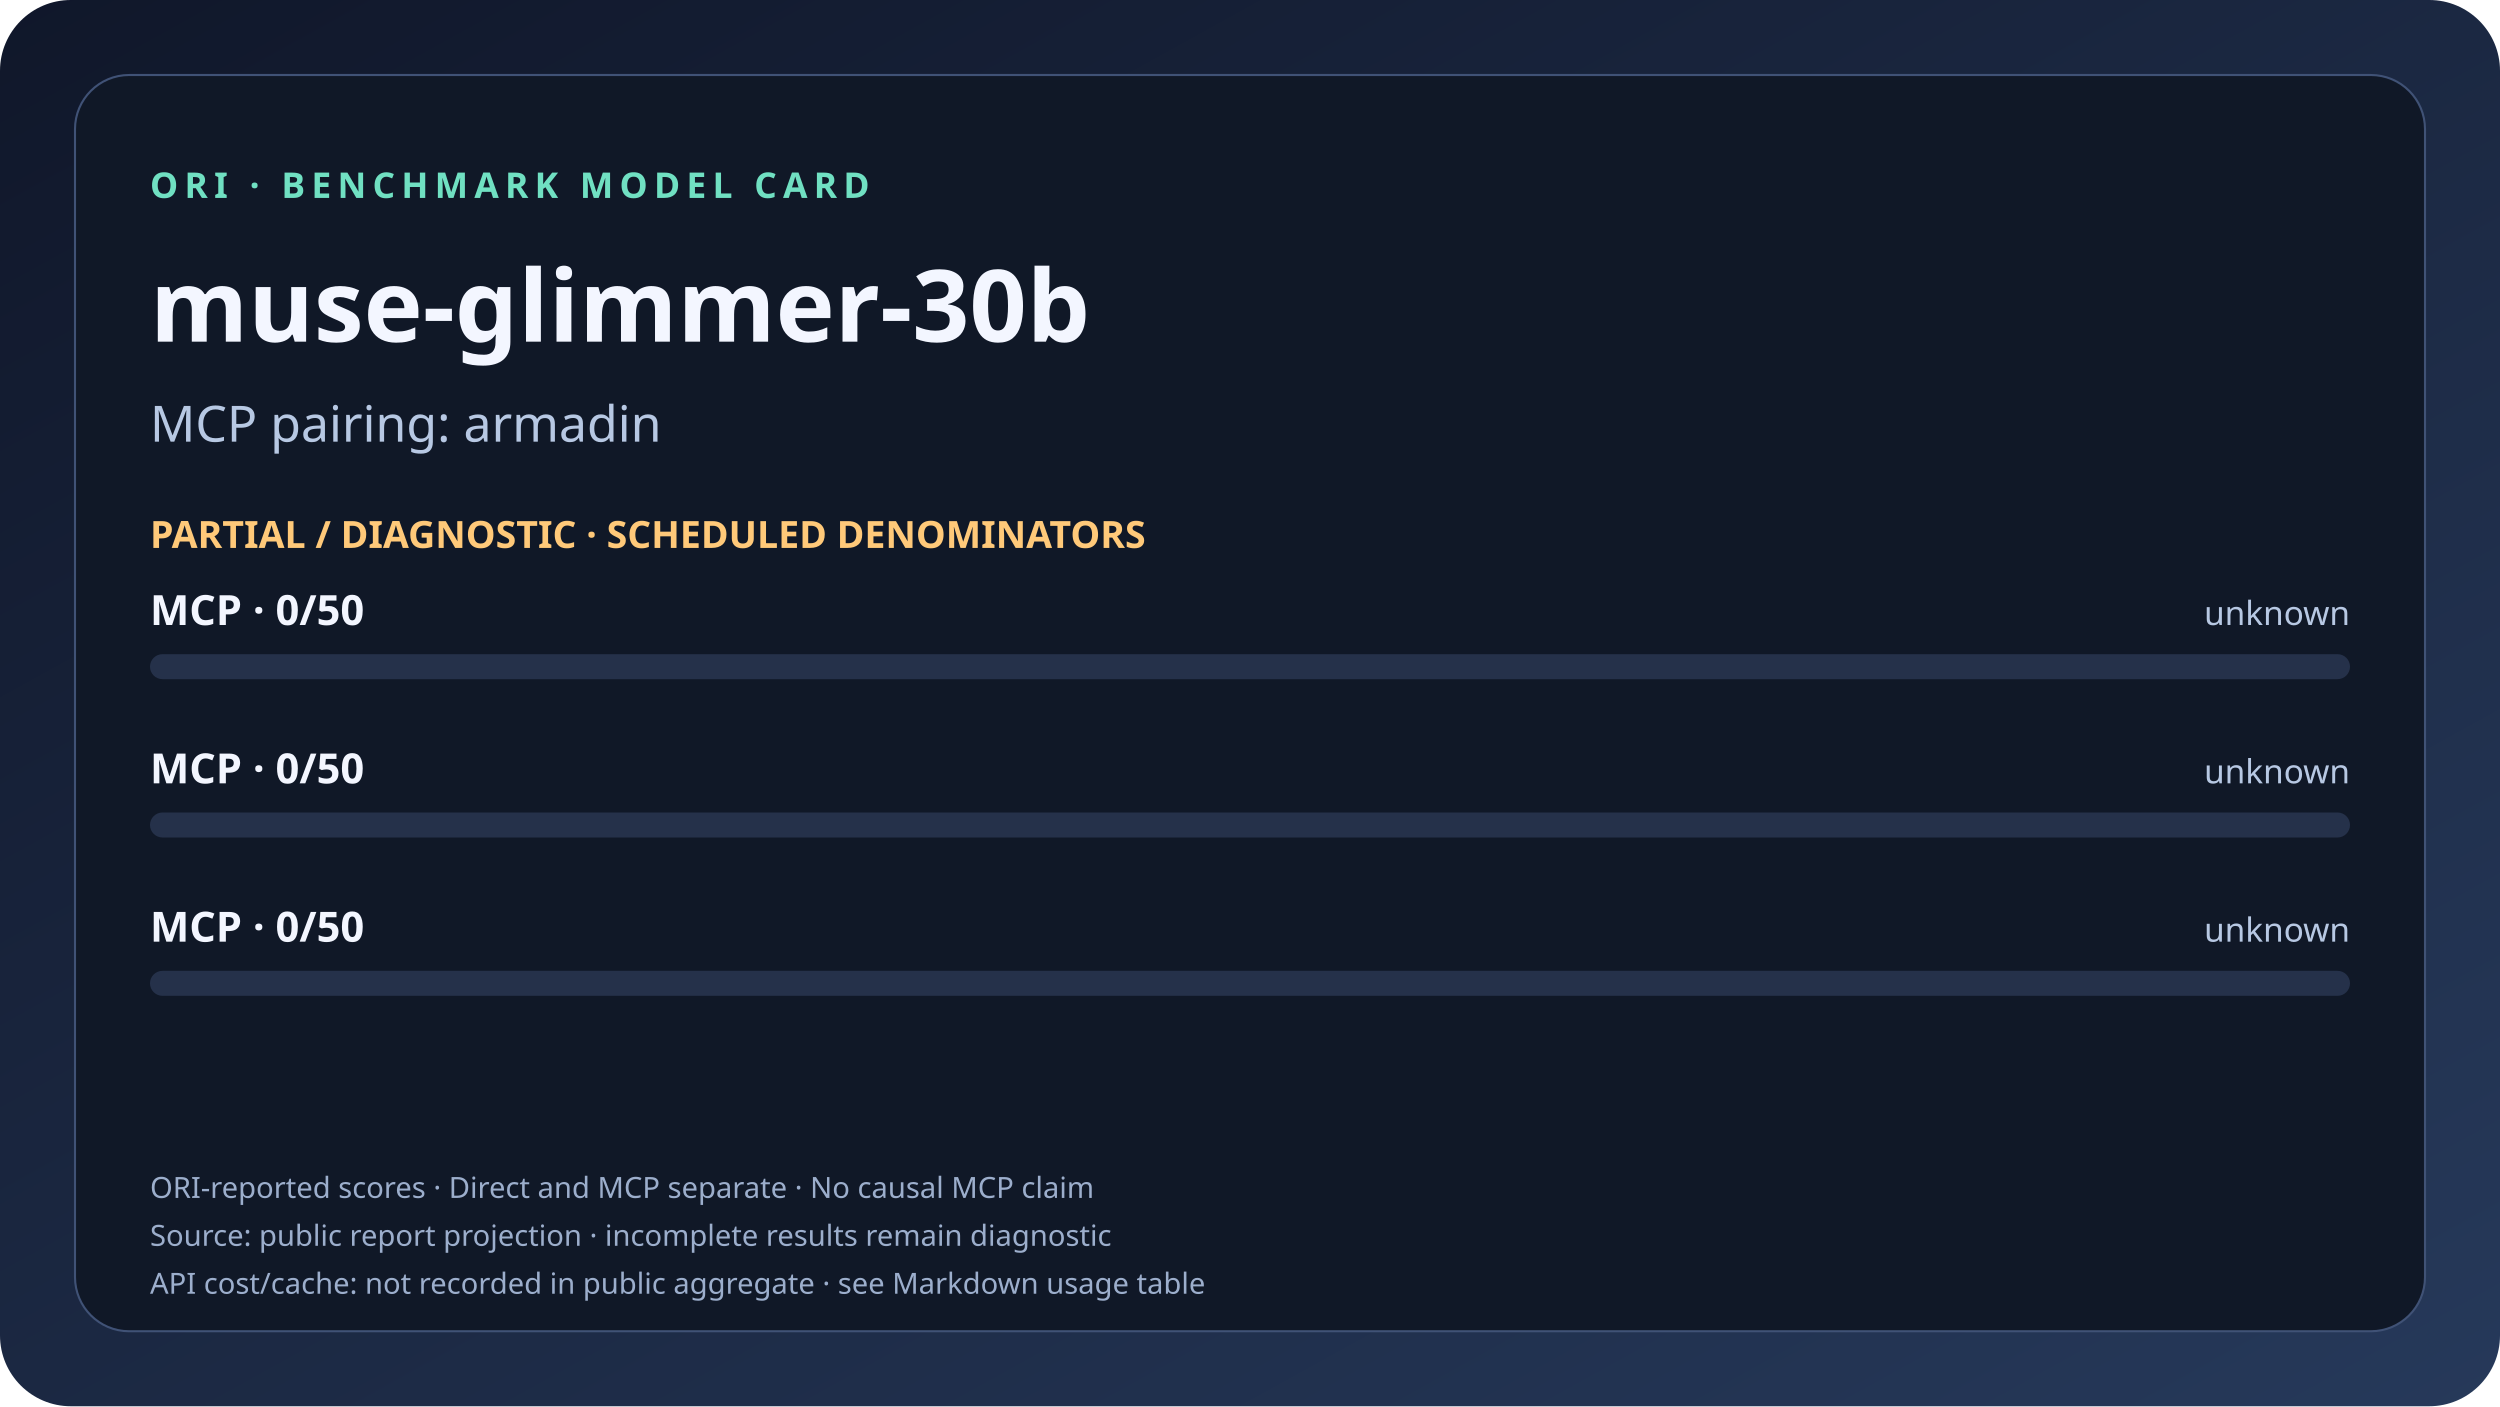
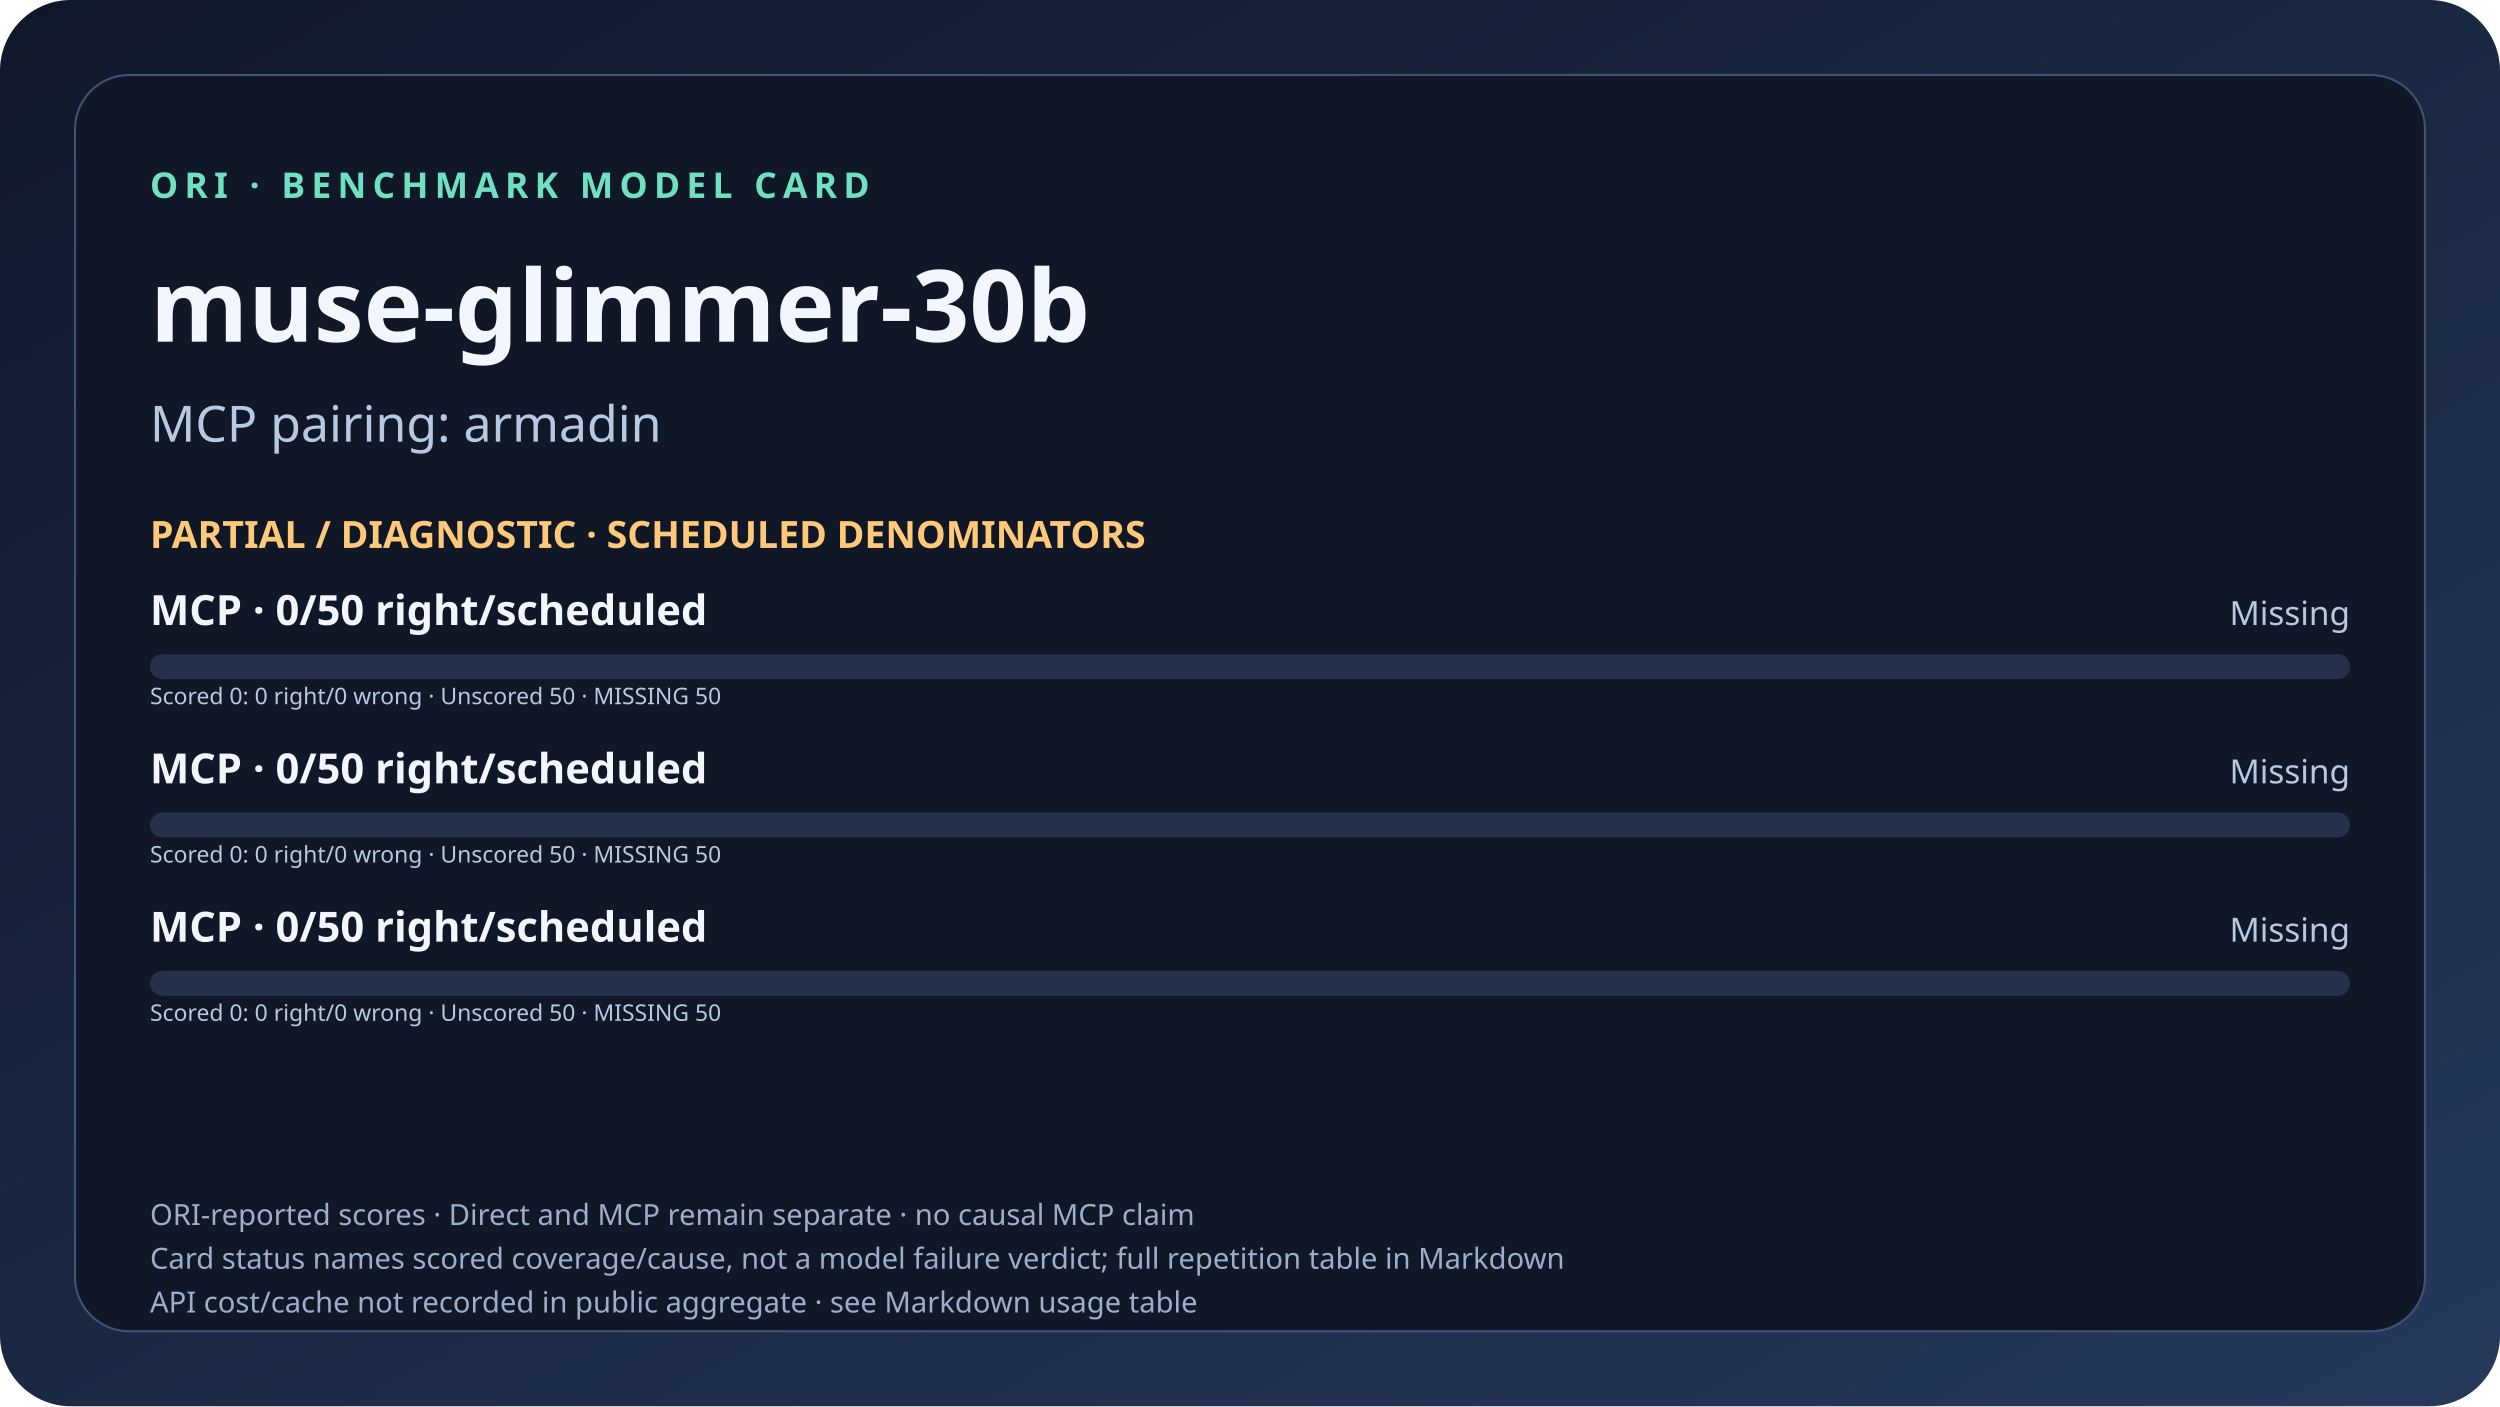
<svg xmlns="http://www.w3.org/2000/svg" width="1200" height="675" viewBox="0 0 1200 675">
  <defs>
    <linearGradient id="bg" x1="0" y1="0" x2="1" y2="1">
      <stop stop-color="#10172a" />
      <stop offset="1" stop-color="#26395a" />
    </linearGradient>
  </defs>
  <rect width="1200" height="675" rx="34" fill="url(#bg)" />
  <rect x="36" y="36" width="1128" height="603" rx="26" fill="#101827" stroke="#405276" />
  <text x="72" y="95" class="eyebrow">ORI · BENCHMARK MODEL CARD</text>
  <text x="72" y="164" class="title">muse-glimmer-30b</text>
  <text x="72" y="212" class="pairing">MCP pairing: armadin</text>
  <text x="72" y="263" class="status">PARTIAL / DIAGNOSTIC · SCHEDULED DENOMINATORS</text>
-   <text x="72" y="300" class="label">MCP · 0/50</text>
-   <text x="1128" y="300" text-anchor="end" class="state">unknown</text>
+   <text x="72" y="300" class="label">MCP · 0/50 right/scheduled</text>
+   <text x="1128" y="300" text-anchor="end" class="state">Missing</text>
  <rect x="72" y="314" width="1056" height="12" rx="6" fill="#25314a" />
  <rect x="72" y="314" width="0.0" height="12" rx="6" fill="#70e0c2" />
-   <text x="72" y="376" class="label">MCP · 0/50</text>
-   <text x="1128" y="376" text-anchor="end" class="state">unknown</text>
+   <text x="72" y="376" class="label">MCP · 0/50 right/scheduled</text>
+   <text x="1128" y="376" text-anchor="end" class="state">Missing</text>
  <rect x="72" y="390" width="1056" height="12" rx="6" fill="#25314a" />
  <rect x="72" y="390" width="0.0" height="12" rx="6" fill="#70e0c2" />
-   <text x="72" y="452" class="label">MCP · 0/50</text>
-   <text x="1128" y="452" text-anchor="end" class="state">unknown</text>
+   <text x="72" y="452" class="label">MCP · 0/50 right/scheduled</text>
+   <text x="1128" y="452" text-anchor="end" class="state">Missing</text>
  <rect x="72" y="466" width="1056" height="12" rx="6" fill="#25314a" />
  <rect x="72" y="466" width="0.0" height="12" rx="6" fill="#70e0c2" />
-   <text x="72" y="575" class="footer">ORI-reported scores · Direct and MCP separate · No causal MCP claim</text>
-   <text x="72" y="598" class="footer">Source: public report projection · incomplete results remain diagnostic</text>
-   <style>.title{font:700 48px system-ui,sans-serif;fill:#f3f6ff}.pairing{font:24px system-ui,sans-serif;fill:#b7c8e3}.eyebrow{font:700 17px system-ui,sans-serif;letter-spacing:3px;fill:#70e0c2}.status{font:700 18px system-ui,sans-serif;fill:#ffc979}.label{font:700 20px system-ui,sans-serif;fill:#f3f6ff}.state{font:16px system-ui,sans-serif;fill:#b7c8e3}.footer{font:14px system-ui,sans-serif;fill:#9caecc}</style>
-   <text x="72" y="621" class="footer">API cost/cache: not recorded in public aggregate · see Markdown usage table</text>
+   <text x="72" y="588" class="footer">ORI-reported scores · Direct and MCP remain separate · no causal MCP claim</text>
+   <text x="72" y="609" class="footer">Card status names scored coverage/cause, not a model failure verdict; full repetition table in Markdown</text>
+   <style>.title{font:700 48px system-ui,sans-serif;fill:#f3f6ff}.pairing{font:24px system-ui,sans-serif;fill:#b7c8e3}.eyebrow{font:700 17px system-ui,sans-serif;letter-spacing:3px;fill:#70e0c2}.status{font:700 18px system-ui,sans-serif;fill:#ffc979}.label{font:700 20px system-ui,sans-serif;fill:#f3f6ff}.state{font:16px system-ui,sans-serif;fill:#b7c8e3}.footer{font:14px system-ui,sans-serif;fill:#9caecc}.detail{font:11px system-ui,sans-serif;fill:#b7c8e3}</style>
+   <text x="72" y="630" class="footer">API cost/cache not recorded in public aggregate · see Markdown usage table</text>
+   <text x="72" y="338" class="detail">Scored 0: 0 right/0 wrong · Unscored 50 · MISSING 50</text>
+   <text x="72" y="414" class="detail">Scored 0: 0 right/0 wrong · Unscored 50 · MISSING 50</text>
+   <text x="72" y="490" class="detail">Scored 0: 0 right/0 wrong · Unscored 50 · MISSING 50</text>
</svg>
